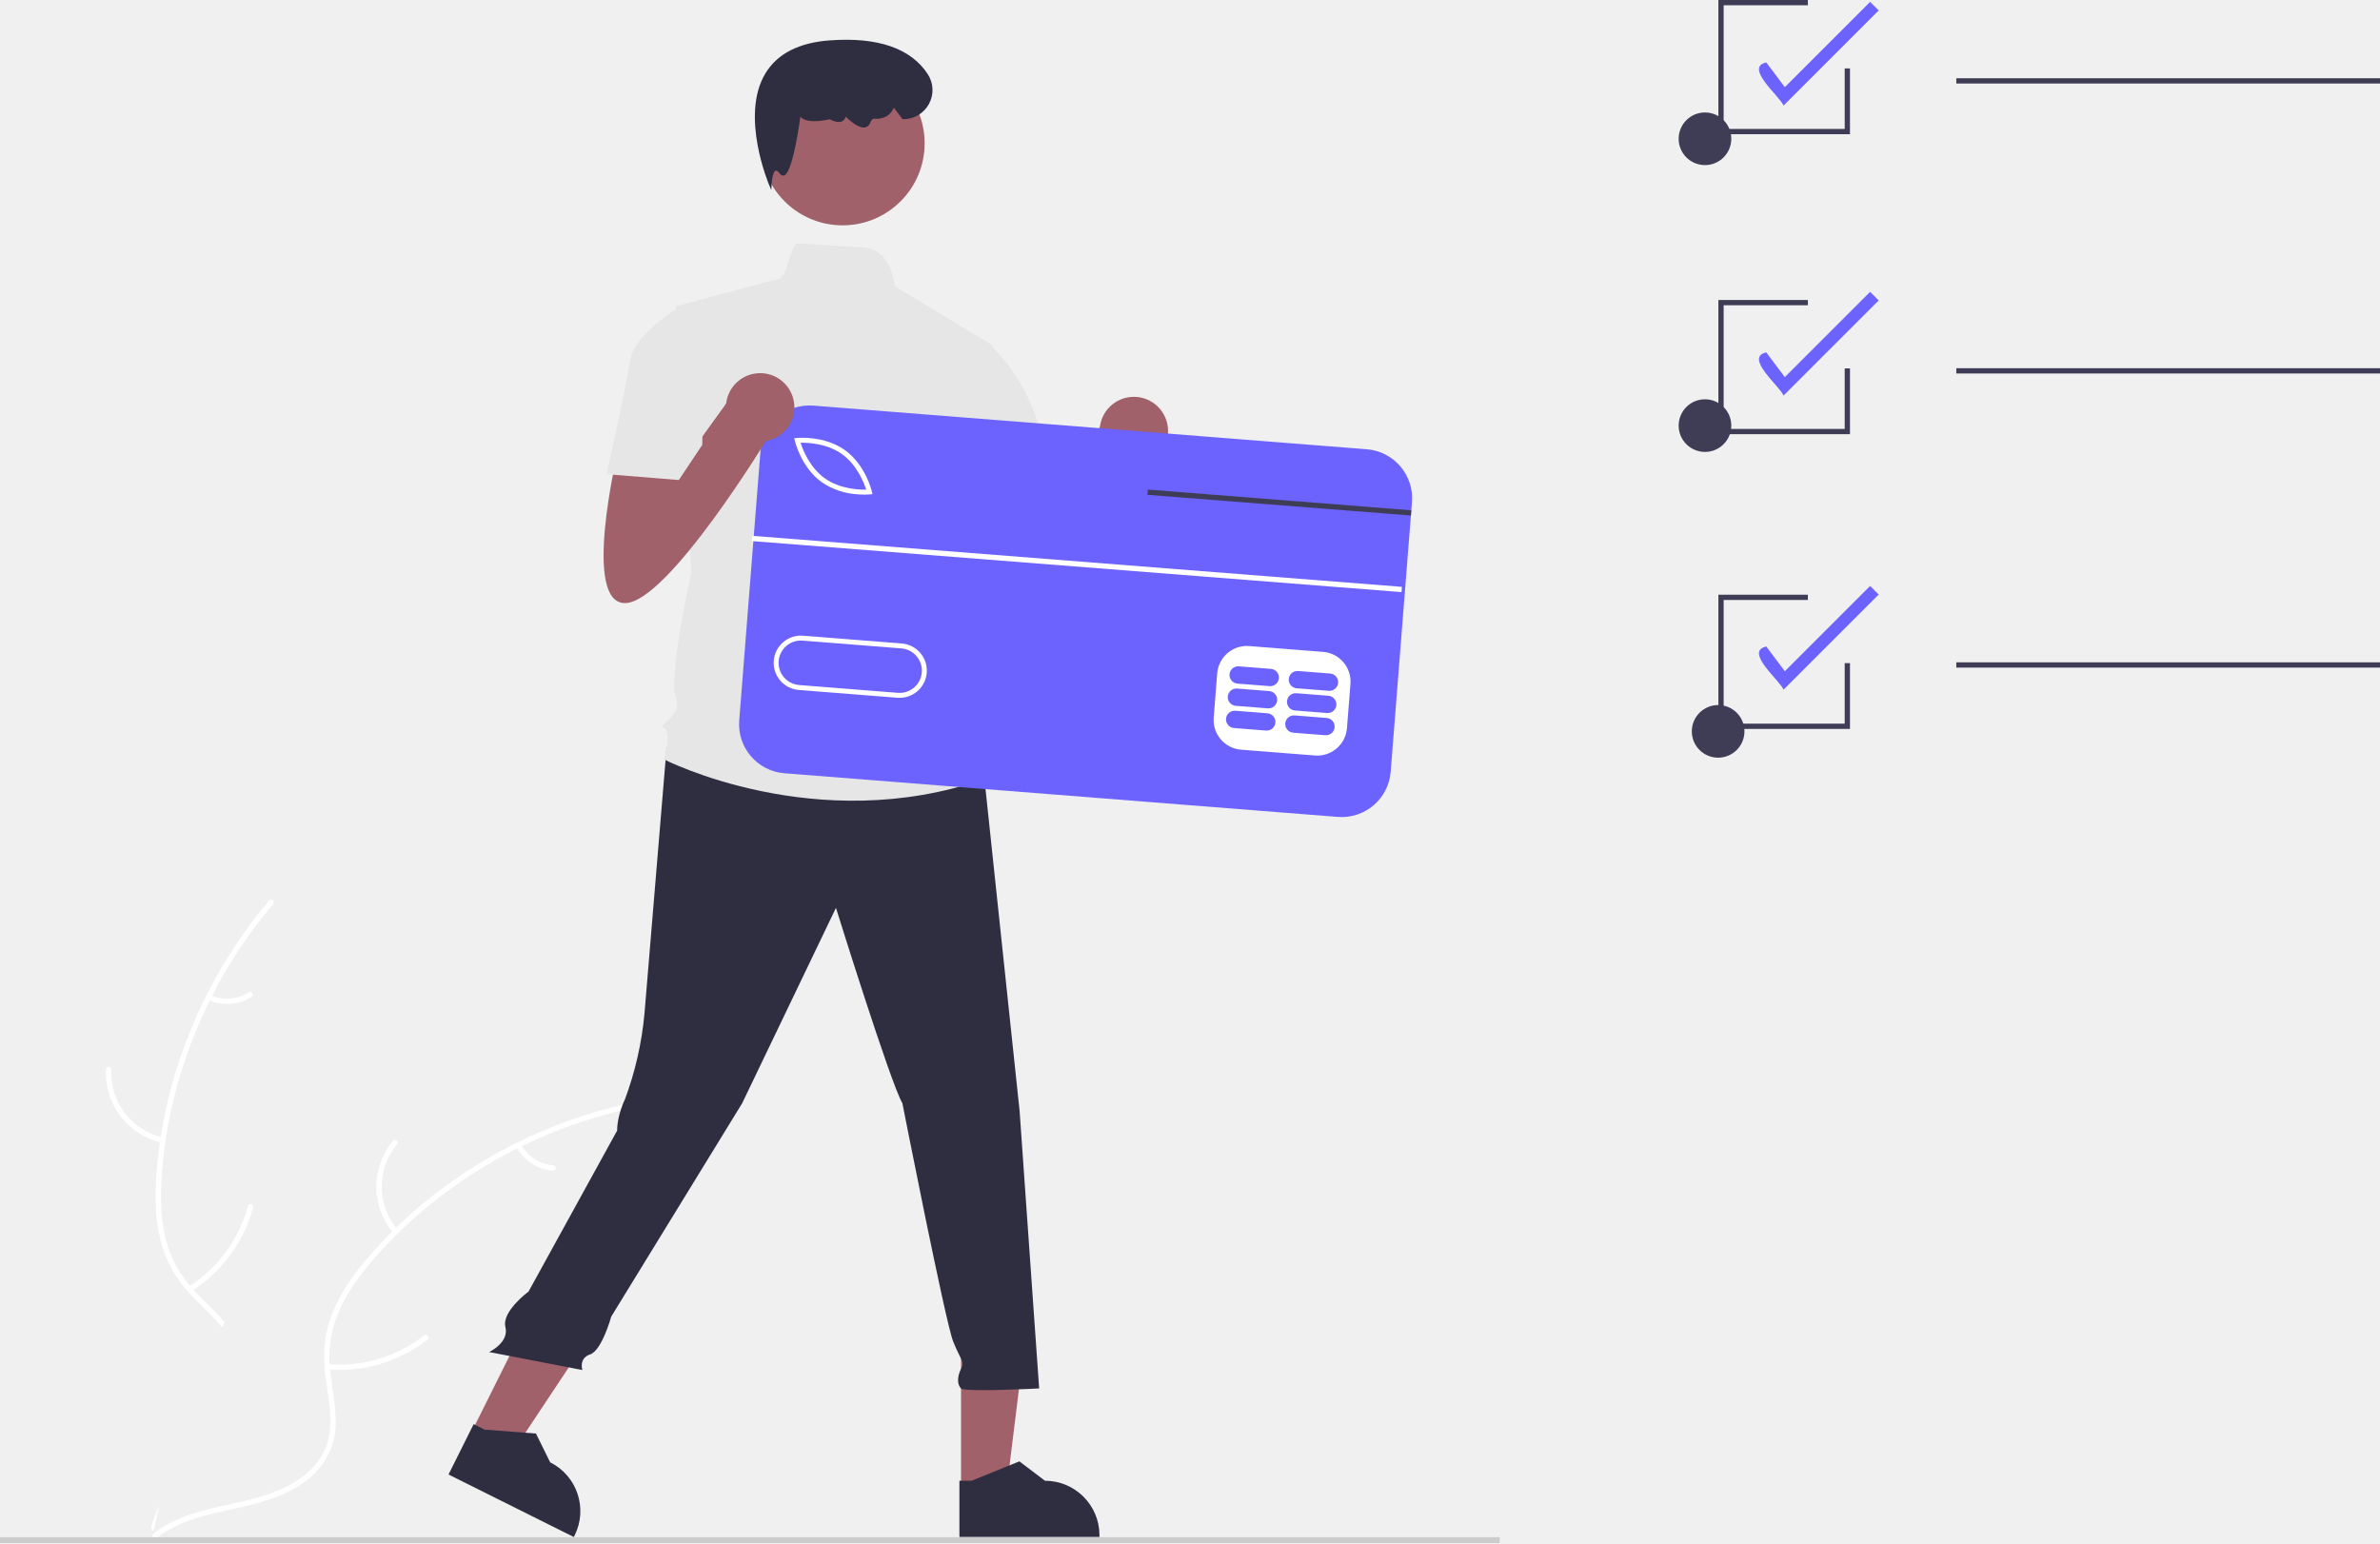
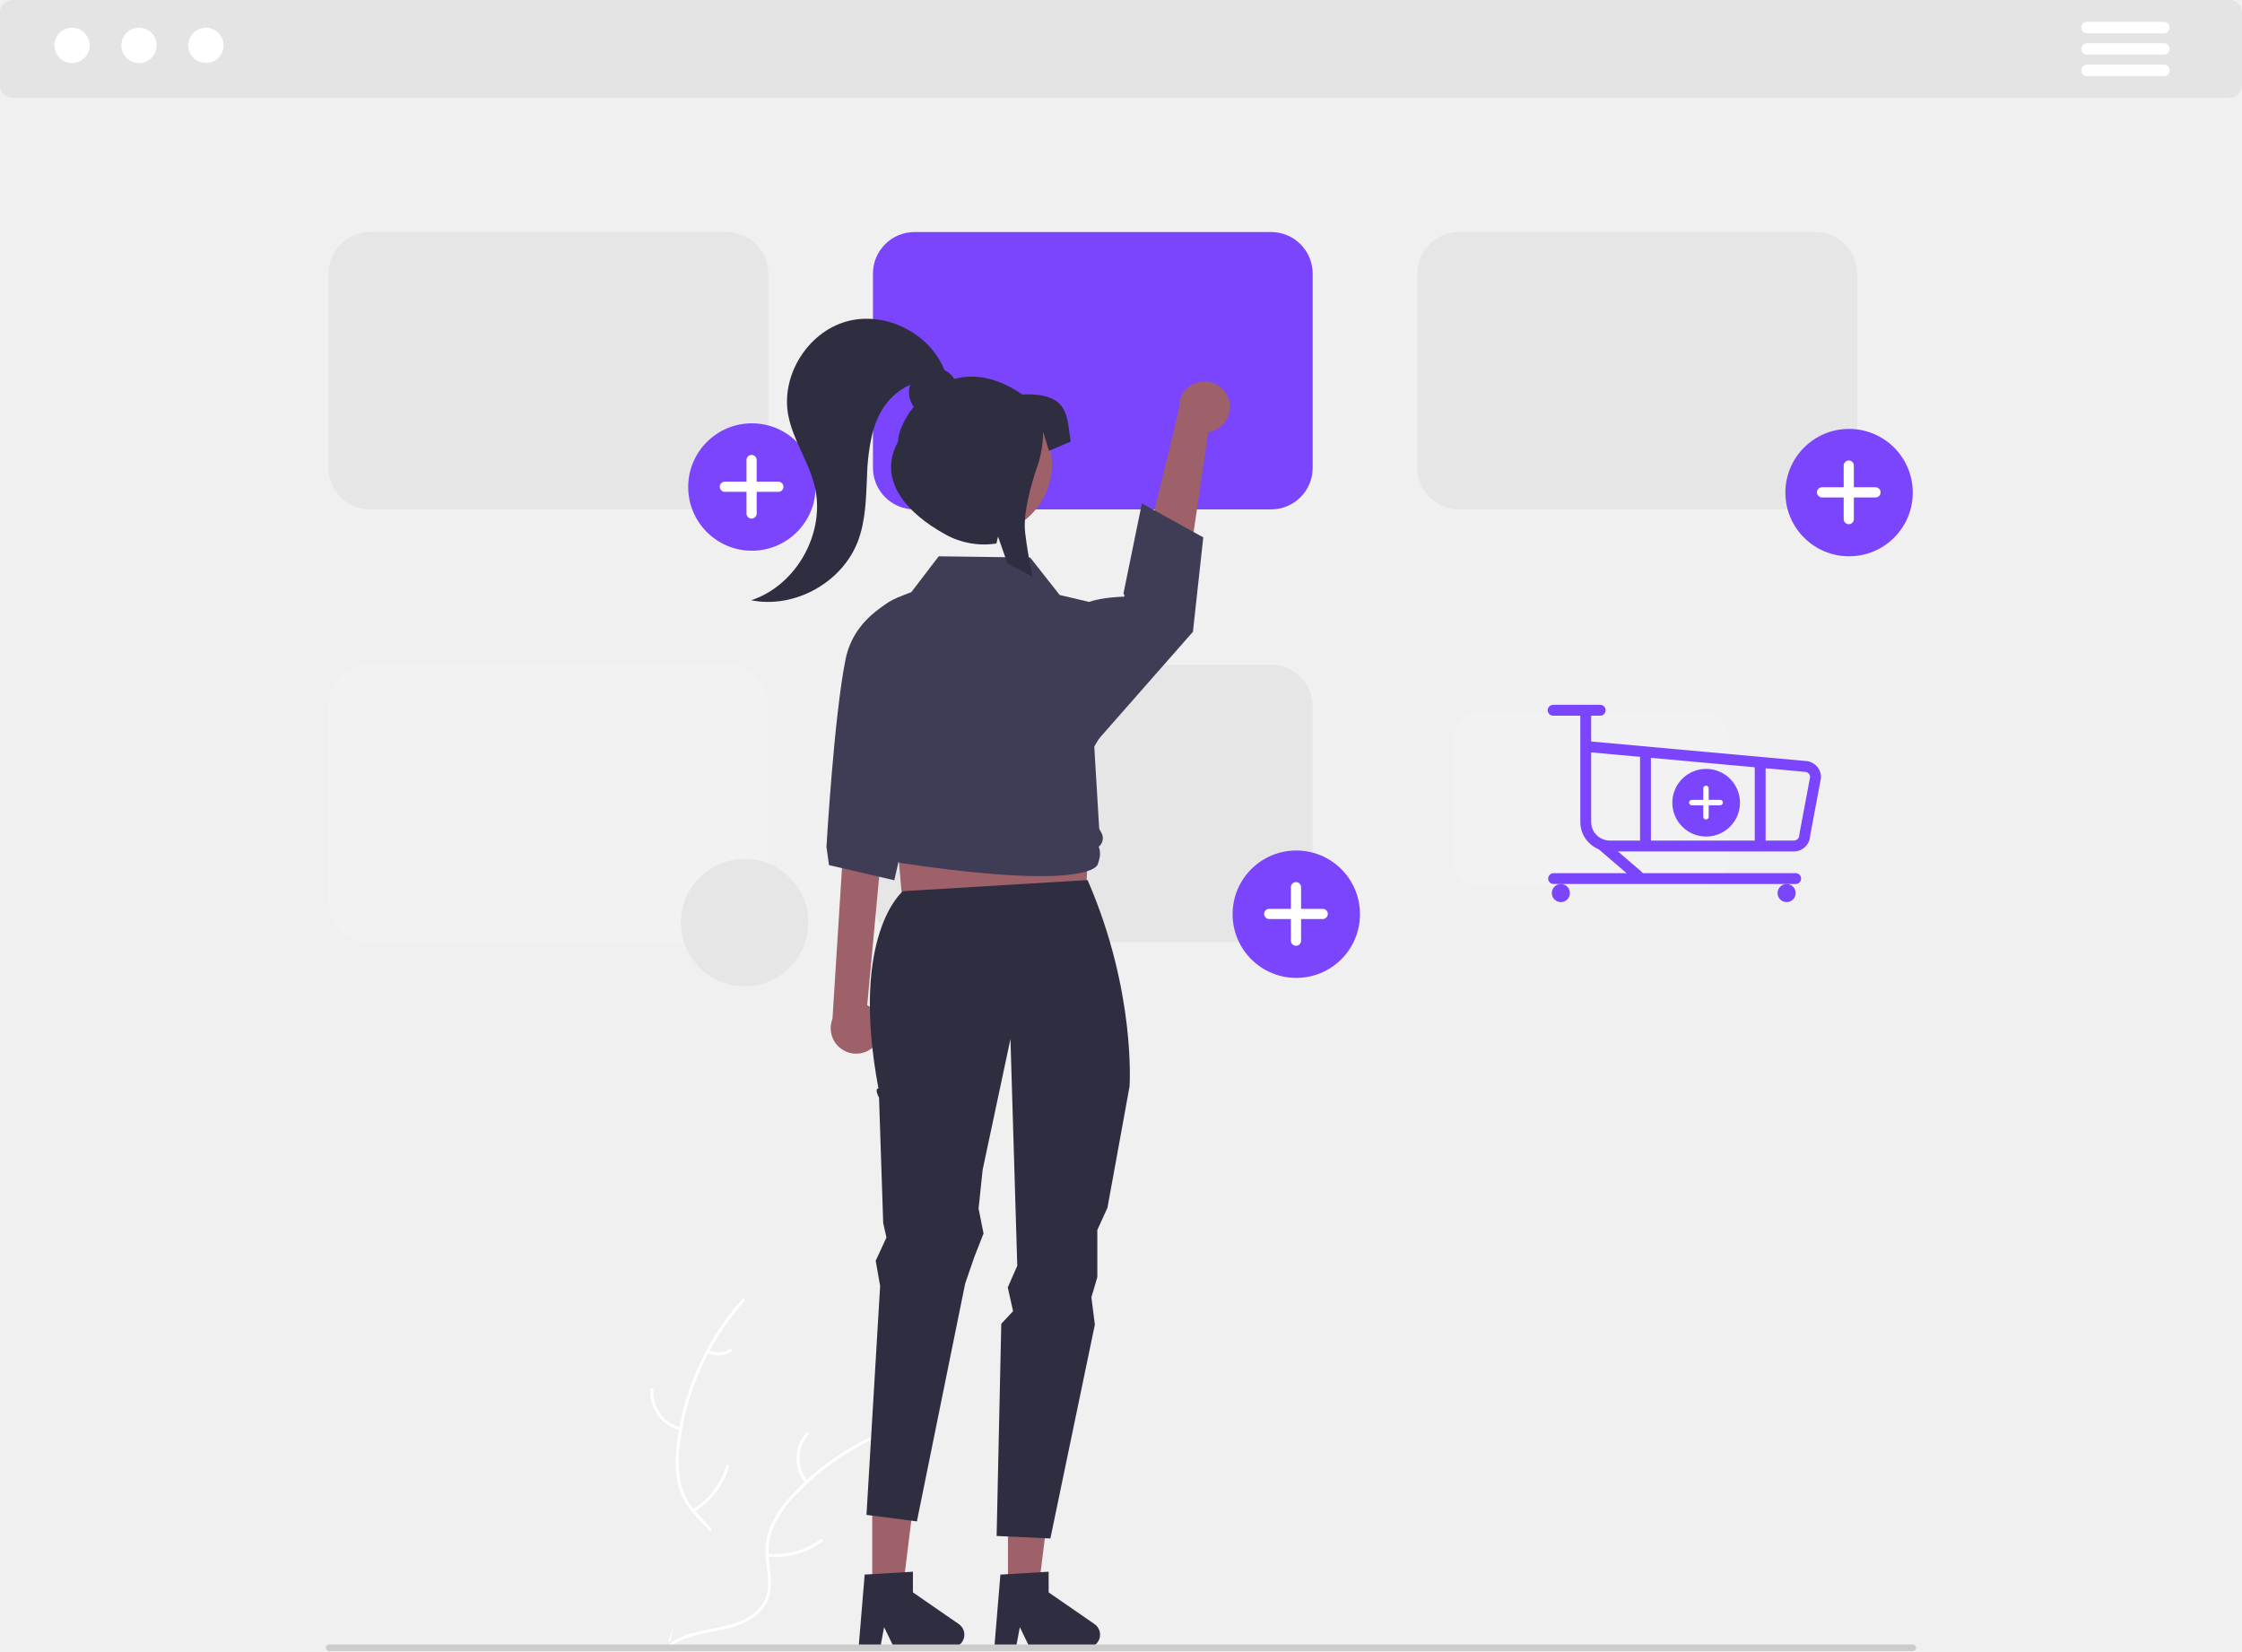
- <svg xmlns="http://www.w3.org/2000/svg" data-name="Layer 1" width="904.362" height="586.406" viewBox="0 0 904.362 586.406">
-   <path d="M176.481,606.861c4.482-45.747,31.57-91.412,74.671-107.385a211.783,211.783,0,0,0,3.8,145.354c7.154,17.901,16.974,37.067,11.164,55.449-3.615,11.437-12.957,20.359-23.51,26.061-10.554,5.702-22.356,8.596-34.01,11.434l-2.257,1.968C186.637,698.212,172,652.608,176.481,606.861Z" transform="translate(-147.8192 -156.7972)" fill="#f0f0f0" />
-   <path d="M251.607,500.327c-24.335,28.724-39.652,65.407-42.33,103.015-.579,8.131-.459,16.429,1.523,24.376a44.709,44.709,0,0,0,11.656,20.44c5.154,5.374,11.048,10.274,14.805,16.808,3.961,6.886,4.313,14.819,1.919,22.306-2.928,9.16-8.974,16.722-15.142,23.912-6.849,7.983-14.09,16.165-16.818,26.582-.331,1.262-2.27.675-1.94-.585,4.747-18.124,21.942-28.797,29.847-45.215,3.689-7.661,5.091-16.481,1.24-24.366-3.367-6.895-9.441-11.954-14.706-17.35-5.529-5.666-9.818-11.929-12.142-19.561-2.378-7.807-2.823-16.118-2.454-24.228a175.619,175.619,0,0,1,11.431-53.685,184.227,184.227,0,0,1,31.732-53.932c.841-.992,2.215.498,1.38,1.484Z" transform="translate(-147.8192 -156.7972)" fill="#fff" />
-   <path d="M209.502,591.072a27.158,27.158,0,0,1-21.407-27.901,1.014,1.014,0,0,1,2.026.048,25.148,25.148,0,0,0,19.966,25.913c1.276.268.684,2.206-.585,1.94Z" transform="translate(-147.8192 -156.7972)" fill="#fff" />
-   <path d="M219.483,645.778a52.346,52.346,0,0,0,22.582-30.746c.335-1.261,2.274-.675,1.94.585a54.447,54.447,0,0,1-23.563,31.946c-1.106.695-2.058-1.093-.958-1.785Z" transform="translate(-147.8192 -156.7972)" fill="#fff" />
-   <path d="M227.849,534.99a15.373,15.373,0,0,0,14.544-1.119c1.096-.709,2.047,1.081.958,1.785a17.227,17.227,0,0,1-16.087,1.274,1.047,1.047,0,0,1-.677-1.262,1.018,1.018,0,0,1,1.262-.677Z" transform="translate(-147.8192 -156.7972)" fill="#fff" />
-   <path d="M385.833,577.466c-.672.462-1.344.924-2.016,1.404a202.453,202.453,0,0,0-25.35,20.878c-.618.581-1.235,1.178-1.835,1.775a213.431,213.431,0,0,0-44.683,64.638,207.267,207.267,0,0,0-10.584,29.66c-3.826,14.005-6.859,29.495-14.853,41.077a35.558,35.558,0,0,1-2.68,3.491L208.915,742.342c-.172-.081-.345-.145-.519-.226l-2.988.215c.106-.533.228-1.083.335-1.616.06-.309.138-.619.198-.929.046-.206.092-.413.121-.602.015-.069.031-.138.046-.189.029-.189.077-.361.106-.533q1.008-4.619,2.085-9.239c-0-.017-0-.017.016-.035,5.529-23.457,13.065-46.658,23.884-67.978.326-.641.65-1.3,1.01-1.942A197.78,197.78,0,0,1,250.266,631.867a174.848,174.848,0,0,1,11.293-13.618,145.397,145.397,0,0,1,35.662-28.193c26.5-14.887,57.465-21.134,86.407-13.216C384.368,577.042,385.092,577.245,385.833,577.466Z" transform="translate(-147.8192 -156.7972)" fill="#f0f0f0" />
-   <path d="M385.689,578.421c-36.724,8.283-71.04,28.351-95.82,56.766-5.357,6.143-10.258,12.841-13.461,20.38a44.709,44.709,0,0,0-2.999,23.338c.879,7.394,2.635,14.855,1.702,22.334-.984,7.883-5.478,14.429-11.897,18.966-7.853,5.551-17.233,7.949-26.487,9.976-10.275,2.25-20.983,4.424-29.433,11.099-1.024.809-2.219-.827-1.197-1.635,14.702-11.613,34.857-9.782,51.054-18.132,7.558-3.896,13.987-10.094,15.66-18.708,1.463-7.533-.341-15.229-1.296-22.707-1.003-7.853-.657-15.436,2.083-22.929,2.802-7.665,7.45-14.569,12.627-20.822a175.619,175.619,0,0,1,41.449-35.983A184.227,184.227,0,0,1,385.481,576.405c1.269-.286,1.468,1.731.208,2.015Z" transform="translate(-147.8192 -156.7972)" fill="#fff" />
-   <path d="M297.436,625.526a27.158,27.158,0,0,1-.294-35.166c.839-.998,2.429.259,1.588,1.258a25.148,25.148,0,0,0,.341,32.711c.857.982-.783,2.173-1.635,1.197Z" transform="translate(-147.8192 -156.7972)" fill="#fff" />
-   <path d="M272.469,675.215a52.346,52.346,0,0,0,36.542-10.953c1.027-.805,2.222.831,1.197,1.635a54.447,54.447,0,0,1-38.048,11.321c-1.301-.11-.985-2.112.31-2.002Z" transform="translate(-147.8192 -156.7972)" fill="#fff" />
-   <path d="M345.851,591.793a15.373,15.373,0,0,0,12.286,7.863c1.302.094.984,2.095-.31,2.002a17.227,17.227,0,0,1-13.611-8.669,1.047,1.047,0,0,1,.219-1.416,1.018,1.018,0,0,1,1.416.219Z" transform="translate(-147.8192 -156.7972)" fill="#fff" />
-   <path d="M825.522,196.935c-1.119-3.303-15.145-14.53-6.55-16.417l7.049,9.399,32.407-32.406,3.259,3.259Z" transform="translate(-147.8192 -156.7972)" fill="#6c63ff" />
-   <path d="M825.522,307.129c-1.119-3.303-15.145-14.53-6.55-16.417l7.049,9.399,32.407-32.406,3.259,3.259Z" transform="translate(-147.8192 -156.7972)" fill="#6c63ff" />
-   <path d="M825.522,418.897c-1.119-3.303-15.145-14.53-6.55-16.417l7.049,9.399,32.407-32.406,3.259,3.259Z" transform="translate(-147.8192 -156.7972)" fill="#6c63ff" />
-   <circle cx="647.862" cy="161.738" r="10" fill="#3f3d56" />
-   <circle cx="647.862" cy="52.738" r="10" fill="#3f3d56" />
-   <rect x="743.362" y="29.738" width="161" height="2" fill="#3f3d56" />
-   <circle cx="652.862" cy="277.932" r="10" fill="#3f3d56" />
-   <rect x="743.362" y="139.932" width="161" height="2" fill="#3f3d56" />
-   <rect x="743.362" y="251.7" width="161" height="2" fill="#3f3d56" />
-   <polygon points="702.96 277 652.96 277 652.96 226 686.96 226 686.96 228 654.96 228 654.96 275 700.96 275 700.96 252 702.96 252 702.96 277" fill="#3f3d56" />
-   <polygon points="702.96 165 652.96 165 652.96 114 686.96 114 686.96 116 654.96 116 654.96 163 700.96 163 700.96 140 702.96 140 702.96 165" fill="#3f3d56" />
-   <polygon points="702.96 51 652.96 51 652.96 0 686.96 0 686.96 2 654.96 2 654.96 49 700.96 49 700.96 26 702.96 26 702.96 51" fill="#3f3d56" />
-   <path d="M524.324,338.569s-13.363,56.421,2.97,56.421S582.23,331.145,582.23,331.145L568.867,314.813l-23.985,33.3-1.256-16.967Z" transform="translate(-147.8192 -156.7972)" fill="#a0616a" />
-   <circle cx="430.85" cy="163.801" r="13" fill="#a0616a" />
-   <polygon points="365.175 566.048 382.478 566.047 390.711 499.301 365.171 499.302 365.175 566.048" fill="#a0616a" />
-   <path d="M512.384,740.897l53.213-.002v-.673a20.713,20.713,0,0,0-20.712-20.712H544.884l-9.72-7.374-18.135,7.375-4.645 0Z" transform="translate(-147.8192 -156.7972)" fill="#2f2e41" />
-   <polygon points="179.038 544.459 194.521 552.185 231.693 496.14 208.841 484.736 179.038 544.459" fill="#a0616a" />
-   <path d="M318.25,717.136l47.613,23.761.301-.602a20.713,20.713,0,0,0-9.283-27.781l-.001-.001-5.404-10.939-19.52-1.5-4.156-2.074Z" transform="translate(-147.8192 -156.7972)" fill="#2f2e41" />
-   <rect y="584.165" width="569.85" height="2.241" fill="#ccc" />
-   <path d="M401.117,440.925s-6.915,83.148-8.4,100.966a126.71,126.71,0,0,1-7.424,32.665s-2.97,5.939-2.97,11.878l-33.655,61.164s-10.284,7.559-8.8,13.498-6.2,9.502-6.2,9.502l35.442,6.831s-1.485-4.454,2.97-5.939,8-14.363,8-14.363l49.756-81.086L465.471,501.802s20.787,66.815,25.241,74.238c0,0,16.332,83.147,19.302,90.571s4.454,7.424,2.97,10.393-1.485,5.939,0,7.424,29.695,0,29.695,0l-7.424-105.419L521.892,452.805l-68.299-20.787Z" transform="translate(-147.8192 -156.7972)" fill="#2f2e41" />
-   <circle cx="320.167" cy="54.452" r="31.18" fill="#a0616a" />
-   <path d="M524.862,287.995l-37.118-22.489s-1.029-13.965-11.605-14.622c-5.31-.33-13.277-.834-25.235-1.605-2.527-.163-4.232,13.662-7.128,13.475l-39.181,10.393,5.939,100.964s-8.909,40.089-5.939,47.513-7.424,10.393-4.454,11.878,0,11.878,0,11.878,57.906,29.695,121.751,7.424l-5.939-19.302a15.58,15.58,0,0,0-2.97-14.848s5.939-8.909-1.485-16.332c0,0,2.97-13.363-4.454-19.302l-1.485-20.787,4.454-10.393Z" transform="translate(-147.8192 -156.7972)" fill="#e6e6e6" />
-   <path d="M440.93,229.061l-.872-2.024c-.112-.262-11.139-26.329-1.365-42.408,4.524-7.444,12.751-11.646,24.452-12.49,18.307-1.324,30.837,3.019,37.251,12.898a11.075,11.075,0,0,1-9.335,17.061h-.246l-3.364-4.368-.196.425c-1.218,2.635-4.015,4.077-7.291,3.761-.557-.04-1.051.441-1.447,1.47a2.615,2.615,0,0,1-1.958,1.814c-2.42.471-5.871-2.578-7.415-4.097a2.478,2.478,0,0,1-1.155,1.701c-1.627.939-4.16-.288-4.887-.678-5.792,1.23-9.541.901-11.146-.977-1.089,7.704-3.426,21.57-6.228,22.338a1.401,1.401,0,0,1-1.529-.668c-.675-.876-1.278-1.312-1.654-1.19-.912.29-1.45,3.292-1.527,5.229Z" transform="translate(-147.8192 -156.7972)" fill="#2f2e41" />
-   <path d="M508.529,289.48l14.811-2.406a72.314,72.314,0,0,1,20.823,38.041c4.454,23.756,5.939,28.211,5.939,28.211l-35.634,8.909-19.302-37.119Z" transform="translate(-147.8192 -156.7972)" fill="#e6e6e6" />
-   <rect x="496.825" y="270.454" width="116.395" height="234.311" transform="translate(-22.85274 753.6348) rotate(-85.48966)" fill="#fff" />
-   <path d="M467.762,329.37c-5.716-4.082-12.974-4.377-15.746-4.319.846,2.64,3.474,9.412,9.191,13.496,5.73,4.092,12.979,4.379,15.747,4.321C476.108,340.229,473.479,333.455,467.762,329.37Z" transform="translate(-147.8192 -156.7972)" fill="#6c63ff" />
-   <path d="M490.313,403.204l-37.507-2.959a8.465,8.465,0,1,0-1.331,16.878h0l37.507,2.959a8.465,8.465,0,0,0,1.331-16.878Z" transform="translate(-147.8192 -156.7972)" fill="#6c63ff" />
-   <path d="M667.183,327.527l-210.29-16.59a18.683,18.683,0,0,0-20.092,17.159L428.714,430.547a18.693,18.693,0,0,0,17.162,20.101l210.29,16.59a18.683,18.683,0,0,0,20.092-17.159l7.686-97.375.155-1.989.245-3.096A18.683,18.683,0,0,0,667.183,327.527Zm-6.21,89.138-1.332,16.879a11.315,11.315,0,0,1-12.142,10.361l-28.133-2.217A11.315,11.315,0,0,1,609.005,429.546l1.333-16.879A11.319,11.319,0,0,1,622.479,402.307l28.124,2.219A11.329,11.329,0,0,1,660.973,416.665ZM441.84,407.864a10.346,10.346,0,0,1,11.114-9.491l37.506,2.961a10.342,10.342,0,1,1-1.609,20.622l-.019.005-37.506-2.961A10.334,10.334,0,0,1,441.84,407.864Zm8.029-83.482-.256-1.049,1.079-.099c.422-.045,10.399-.941,18.165,4.607,7.766,5.548,10.148,15.281,10.251,15.688l.247,1.052-1.076.109a28.423,28.423,0,0,1-4.589-.03,27.137,27.137,0,0,1-13.578-4.586C452.344,334.525,449.963,324.792,449.869,324.382Z" transform="translate(-147.8192 -156.7972)" fill="#6c63ff" />
-   <path d="M629.423,427.859l-12.19-.962a3.292,3.292,0,0,0-.518,6.564l12.19.962a3.292,3.292,0,0,0,.518-6.564Z" transform="translate(-147.8192 -156.7972)" fill="#6c63ff" />
-   <path d="M651.927,429.634l-12.19-.962a3.292,3.292,0,0,0-.518,6.564l12.19.962a3.292,3.292,0,0,0,.518-6.564Z" transform="translate(-147.8192 -156.7972)" fill="#6c63ff" />
-   <path d="M630.088,419.42l-12.19-.962a3.292,3.292,0,0,0-.518,6.564l12.19.962a3.292,3.292,0,0,0,.518-6.564Z" transform="translate(-147.8192 -156.7972)" fill="#6c63ff" />
-   <path d="M652.592,421.195l-12.19-.962a3.292,3.292,0,0,0-.518,6.564l12.19.962a3.292,3.292,0,0,0,.518-6.564Z" transform="translate(-147.8192 -156.7972)" fill="#6c63ff" />
-   <path d="M630.754,410.981l-12.19-.962a3.292,3.292,0,0,0-.518,6.564l12.19.962a3.292,3.292,0,0,0,.518-6.564Z" transform="translate(-147.8192 -156.7972)" fill="#6c63ff" />
-   <path d="M653.258,412.756l-12.19-.962a3.292,3.292,0,0,0-.518,6.564l12.19.962a3.292,3.292,0,0,0,.518-6.564Z" transform="translate(-147.8192 -156.7972)" fill="#6c63ff" />
-   <rect x="556.023" y="247.309" width="2.001" height="247.613" transform="translate(-4.39383 740.5675) rotate(-85.50837)" fill="#fff" />
-   <polygon points="536.278 193.917 536.123 195.907 527.532 195.233 435.999 188.043 436.164 186.051 527.687 193.243 536.278 193.917" fill="#3f3d56" />
-   <path d="M382.324,329.569s-13.363,56.421,2.97,56.421S440.23,322.145,440.23,322.145L426.867,305.813l-23.985,33.3-1.256-16.967Z" transform="translate(-147.8192 -156.7972)" fill="#a0616a" />
-   <circle cx="288.85" cy="154.801" r="13" fill="#a0616a" />
-   <path d="M415.412,282.056l-8.909-8.909s-17.817,10.393-19.302,20.787-8.909,43.058-8.909,43.058l27.468,2.227,8.909-13.363Z" transform="translate(-147.8192 -156.7972)" fill="#e6e6e6" />
+ <svg xmlns="http://www.w3.org/2000/svg" data-name="Layer 1" width="803.052" height="591.375" viewBox="0 0 803.052 591.375">
+   <path d="M997.078,189.375H202.922a4.453,4.453,0,0,1-4.448-4.448v-26.166a4.453,4.453,0,0,1,4.448-4.448H997.078a4.453,4.453,0,0,1,4.448,4.448V184.927A4.453,4.453,0,0,1,997.078,189.375Z" transform="translate(-198.4738 -154.3125)" fill="#e4e4e4" />
+   <circle id="a35e044f-57c7-4e60-ba2c-0b63f07d3a91" data-name="a7a88a4d-66b2-4c09-a29b-e65e87e57a01" cx="25.815" cy="16.255" r="6.316" fill="#fff" />
+   <circle id="b8ca9947-3ca9-4995-aa34-7c8526cbf832" data-name="ecd091ab-fa27-42b2-b94f-bd1073aab054" cx="49.787" cy="16.255" r="6.316" fill="#fff" />
+   <circle id="a31b64b8-966e-40be-99c3-e775622dac5b" data-name="a332723e-32dc-4e13-8ae5-d2643a7feb7f" cx="73.76" cy="16.255" r="6.316" fill="#fff" />
+   <path d="M973.591,166.221H945.987a2.045,2.045,0,0,1,0-4.089h27.604a2.045,2.045,0,0,1,.008,4.089Z" transform="translate(-198.4738 -154.3125)" fill="#fff" />
+   <path d="M973.591,173.889H945.987a2.045,2.045,0,0,1,0-4.089h27.604a2.045,2.045,0,0,1,.008,4.089Z" transform="translate(-198.4738 -154.3125)" fill="#fff" />
+   <path d="M973.591,181.556H945.987a2.045,2.045,0,0,1,0-4.09h27.604a2.045,2.045,0,0,1,.008,4.09Z" transform="translate(-198.4738 -154.3125)" fill="#fff" />
+   <path d="M424.917,674.276c2.922-23.498,17.485-46.651,39.895-54.298a109.098,109.098,0,0,0,.005,74.904c3.444,9.315,8.244,19.316,5.004,28.704-2.015,5.841-6.946,10.311-12.457,13.105-5.511,2.794-11.628,4.126-17.668,5.432l-1.189.983C428.92,721.456,421.995,697.775,424.917,674.276Z" transform="translate(-198.4738 -154.3125)" fill="#f0f0f0" />
+   <path d="M465.034,620.423a93.25,93.25,0,0,0-23.182,52.481,40.156,40.156,0,0,0,.457,12.574,23.032,23.032,0,0,0,5.728,10.683c2.582,2.837,5.551,5.439,7.399,8.854a14.102,14.102,0,0,1,.689,11.513c-1.631,4.678-4.846,8.491-8.119,12.111-3.634,4.019-7.473,8.135-9.018,13.463-.187.646-1.178.317-.991-.327,2.688-9.27,11.686-14.535,15.977-22.884,2.002-3.896,2.843-8.419.966-12.531-1.642-3.596-4.701-6.283-7.34-9.132a24.577,24.577,0,0,1-5.99-10.237,37.123,37.123,0,0,1-.939-12.51,90.469,90.469,0,0,1,6.607-27.493A94.904,94.904,0,0,1,464.344,619.641c.446-.5,1.134.286.691.783Z" transform="translate(-198.4738 -154.3125)" fill="#fff" />
+   <path d="M442.134,666.589A13.991,13.991,0,0,1,431.484,651.933a.522.522,0,0,1,1.043.052,12.955,12.955,0,0,0,9.934,13.612C443.114,665.753,442.783,666.743,442.134,666.589Z" transform="translate(-198.4738 -154.3125)" fill="#fff" />
+   <path d="M446.539,694.895a26.965,26.965,0,0,0,12.042-15.53c.189-.645,1.18-.317.991.327a28.048,28.048,0,0,1-12.563,16.135C446.43,696.17,445.964,695.236,446.539,694.895Z" transform="translate(-198.4738 -154.3125)" fill="#fff" />
+   <path d="M452.334,637.954a7.919,7.919,0,0,0,7.505-.381c.574-.35,1.04.584.469.932a8.874,8.874,0,0,1-8.301.44.539.539,0,0,1-.332-.659A.524.524,0,0,1,452.334,637.954Z" transform="translate(-198.4738 -154.3125)" fill="#fff" />
+   <path d="M533.121,661.949c-.352.229-.704.458-1.057.696a104.292,104.292,0,0,0-13.335,10.411c-.326.291-.652.59-.969.89a109.948,109.948,0,0,0-23.878,32.687,106.772,106.772,0,0,0-5.849,15.132c-2.158,7.161-3.928,15.097-8.2,20.954a18.318,18.318,0,0,1-1.427,1.762H439.8c-.088-.044-.176-.079-.264-.123l-1.541.07c.062-.273.132-.555.194-.828.035-.159.079-.317.114-.476.026-.106.053-.211.071-.308.009-.035.018-.07.026-.097.018-.097.044-.185.062-.273q.581-2.365,1.198-4.73c0-.009,0-.009.009-.018a156.995,156.995,0,0,1,13.212-34.686c.176-.326.352-.661.546-.987a101.885,101.885,0,0,1,9.152-13.881,90.071,90.071,0,0,1,5.998-6.861,74.901,74.901,0,0,1,18.743-14.04c13.846-7.311,29.877-10.112,44.674-5.646C532.373,661.712,532.743,661.826,533.121,661.949Z" transform="translate(-198.4738 -154.3125)" fill="#f0f0f0" />
+   <path d="M533.035,662.439A93.25,93.25,0,0,0,482.928,690.386a40.157,40.157,0,0,0-7.205,10.314,23.032,23.032,0,0,0-1.858,11.978c.354,3.819,1.158,7.685.577,11.524a14.103,14.103,0,0,1-6.381,9.607c-4.119,2.753-8.981,3.862-13.774,4.782-5.321,1.021-10.865,1.997-15.306,5.32-.538.403-1.132-.456-.594-.858,7.727-5.783,18.082-4.569,26.535-8.652,3.944-1.905,7.338-5.01,8.316-9.424.854-3.86.029-7.847-.363-11.711a24.577,24.577,0,0,1,1.38-11.78,37.125,37.125,0,0,1,6.782-10.553,90.47,90.47,0,0,1,21.828-17.973,94.904,94.904,0,0,1,30.09-11.561c.657-.13.733.911.08,1.041Z" transform="translate(-198.4738 -154.3125)" fill="#fff" />
+   <path d="M486.955,685.512a13.99,13.99,0,0,1,.321-18.113c.445-.502,1.247.166.801.669a12.955,12.955,0,0,0-.264,16.85C488.241,685.435,487.38,686.026,486.955,685.512Z" transform="translate(-198.4738 -154.3125)" fill="#fff" />
+   <path d="M473.43,710.765a26.966,26.966,0,0,0,18.965-5.15c.54-.401,1.133.458.594.858a28.048,28.048,0,0,1-19.746,5.319C472.575,711.718,472.765,710.691,473.43,710.765Z" transform="translate(-198.4738 -154.3125)" fill="#fff" />
+   <path d="M512.339,668.791a7.919,7.919,0,0,0,6.222,4.214c.669.066.479,1.092-.186,1.027a8.874,8.874,0,0,1-6.893-4.647.539.539,0,0,1,.132-.726.524.524,0,0,1,.726.132Z" transform="translate(-198.4738 -154.3125)" fill="#fff" />
+   <path d="M458.767,336.757H331.041a14.904,14.904,0,0,1-14.887-14.888V252.304A14.903,14.903,0,0,1,331.041,237.417H458.767a14.903,14.903,0,0,1,14.887,14.887v69.565A14.904,14.904,0,0,1,458.767,336.757Z" transform="translate(-198.4738 -154.3125)" fill="#e6e6e6" />
+   <path d="M653.767,336.757H526.041a14.904,14.904,0,0,1-14.887-14.888V252.304A14.903,14.903,0,0,1,526.041,237.417H653.767a14.903,14.903,0,0,1,14.887,14.887v69.565A14.904,14.904,0,0,1,653.767,336.757Z" transform="translate(-198.4738 -154.3125)" fill="#7b44fd" />
+   <path d="M848.767,336.757H721.041a14.904,14.904,0,0,1-14.887-14.888V252.304A14.903,14.903,0,0,1,721.041,237.417H848.767a14.903,14.903,0,0,1,14.887,14.887v69.565A14.904,14.904,0,0,1,848.767,336.757Z" transform="translate(-198.4738 -154.3125)" fill="#e6e6e6" />
+   <path d="M458.767,491.757H331.041a14.904,14.904,0,0,1-14.887-14.888V407.304A14.903,14.903,0,0,1,331.041,392.417H458.767a14.903,14.903,0,0,1,14.887,14.887v69.565A14.904,14.904,0,0,1,458.767,491.757Z" transform="translate(-198.4738 -154.3125)" fill="#f2f2f2" />
+   <path d="M653.767,491.757H526.041a14.904,14.904,0,0,1-14.887-14.888V407.304A14.903,14.903,0,0,1,526.041,392.417H653.767a14.903,14.903,0,0,1,14.887,14.887v69.565A14.904,14.904,0,0,1,653.767,491.757Z" transform="translate(-198.4738 -154.3125)" fill="#e6e6e6" />
+   <g id="e3e4f7c8-e232-44d3-85d4-7e764218aef0" data-name="aa405d94-515b-444f-88dd-2c52df39214d">
+     <circle id="fcc64bf3-a6e1-406f-af2a-c5c9529d985b" data-name="ede3a9f0-5e02-4455-ac7e-751a5f8c3692" cx="464.312" cy="327.433" r="22.812" fill="#7b44fd" />
+     <path id="a515bf60-7ad9-4961-925b-281b4504c434-551" data-name="ba039ca8-d148-45ed-9781-bacb7304e881" d="M672.258,479.83h-7.756v-7.756a1.825,1.825,0,0,0-1.825-1.825h0a1.825,1.825,0,0,0-1.825,1.825v7.756h-7.756a1.825,1.825,0,0,0-1.825,1.825h0a1.825,1.825,0,0,0,1.825,1.825h7.756v7.756a1.825,1.825,0,0,0,1.825,1.825h0a1.825,1.825,0,0,0,1.825-1.825V483.48h7.756a1.825,1.825,0,0,0,1.825-1.825h0a1.825,1.825,0,0,0-1.825-1.825h0Z" transform="translate(-198.4738 -154.3125)" fill="#fff" />
+   </g>
+   <g id="e103fff6-fe82-4519-942e-bf1bf1b0aca3" data-name="bbf41f8a-587e-4352-8304-6d86282586e3">
+     <circle id="add300b1-303e-47da-8a54-54886e1d1e76" data-name="e4c91425-bc08-43ed-9b2d-9a6452dd6ab0" cx="662.312" cy="176.433" r="22.812" fill="#7b44fd" />
+     <path id="ac71a829-1528-4702-ba68-9cb7b8b12af7-552" data-name="b08e8960-896e-4763-a2dc-6c3da3e5d175" d="M870.258,328.83h-7.756v-7.756a1.825,1.825,0,0,0-1.825-1.825h0a1.825,1.825,0,0,0-1.825,1.825v7.756h-7.756a1.825,1.825,0,0,0-1.825,1.825h0a1.825,1.825,0,0,0,1.825,1.825h7.756v7.756a1.825,1.825,0,0,0,1.825,1.825h0a1.825,1.825,0,0,0,1.825-1.825V332.48h7.756a1.825,1.825,0,0,0,1.825-1.825h0a1.825,1.825,0,0,0-1.825-1.825h0Z" transform="translate(-198.4738 -154.3125)" fill="#fff" />
+   </g>
+   <g id="eec1f109-4866-4d4c-80db-d160015753dd" data-name="b77ad267-181d-433f-b31f-af61e58bf4a6">
+     <circle id="ad2802dd-75a3-400f-a980-dd7e255328e3" data-name="e8aef769-5476-47e9-8295-ae809767f9aa" cx="269.312" cy="174.433" r="22.812" fill="#7b44fd" />
+     <path id="a152d324-d2c4-475a-92fe-001d0469b5e0-553" data-name="efbebd4e-dbd2-4103-8d2c-f0ca8346a3bf" d="M477.258,326.83h-7.756v-7.756a1.825,1.825,0,0,0-1.825-1.825h0a1.825,1.825,0,0,0-1.825,1.825h0v7.756h-7.756a1.825,1.825,0,0,0-1.825,1.825h0a1.825,1.825,0,0,0,1.825,1.825h7.756v7.756a1.825,1.825,0,0,0,1.825,1.825h0a1.825,1.825,0,0,0,1.825-1.825V330.48h7.756a1.825,1.825,0,0,0,1.825-1.825h0a1.825,1.825,0,0,0-1.825-1.825h0Z" transform="translate(-198.4738 -154.3125)" fill="#fff" />
+   </g>
+   <path d="M638.576,297.232a9.07,9.07,0,0,1-7.321,11.824l-10.548,72.001-17.303-8.451,17.404-71.87a9.119,9.119,0,0,1,17.768-3.504Z" transform="translate(-198.4738 -154.3125)" fill="#9e616a" />
+   <path d="M512.589,527.832a9.07,9.07,0,0,0-3.492-13.462l7.116-76.586-14.905,7.64-4.654,73.801a9.119,9.119,0,0,0,15.934,8.607Z" transform="translate(-198.4738 -154.3125)" fill="#9e616a" />
+   <polygon points="324.298 334.784 388.259 332.324 391.949 265.903 318.148 265.903 324.298 334.784" fill="#9e616a" />
+   <polygon points="312.427 569.355 323.357 569.354 328.556 527.197 312.425 527.197 312.427 569.355" fill="#9e616a" />
+   <path d="M508.19,718.276l17.278-1.031v7.403l16.426,11.345a4.624,4.624,0,0,1-2.627,8.429H518.697l-3.546-7.322-1.384,7.322h-7.756Z" transform="translate(-198.4738 -154.3125)" fill="#2f2e41" />
+   <polygon points="361.041 569.355 371.971 569.354 377.17 527.197 361.039 527.197 361.041 569.355" fill="#9e616a" />
+   <path d="M521.884,473.504s-19.138,15.45-8.763,70.628c-1.58.188.209,3.302.209,3.302l1.497,44.96,1.157,5.153-3.846,8.315,1.586,9.034-4.888,81.992,18.057,2.335L544.173,614.079l3.291-9.573,3.301-8.391-1.781-8.948,1.46-13.888,9.962-46.829,2.439,81.218-3.403,7.754,1.894,8.512-4.219,4.518-1.667,75.99,19.254.901,15.931-76.603-1.235-9.775,2.119-7.228V594.854l3.63-7.968,7.914-43.448s2.387-33.958-15.032-73.919Z" transform="translate(-198.4738 -154.3125)" fill="#2f2e41" />
+   <path d="M529.684,365.013s-24.172,4.78-28.337,25.395-6.845,67.263-6.845,67.263l.912,6.496,23.382,5.422,14.924-65.363Z" transform="translate(-198.4738 -154.3125)" fill="#3f3d56" />
+   <path d="M584.847,371.971s2.45-3.433,16.171-3.963c.565-.022-.135-1.143-.135-1.143l6.599-32.253,21.991,12.175-3.712,33.813L589.625,421.702Z" transform="translate(-198.4738 -154.3125)" fill="#3f3d56" />
+   <path d="M571.14,468.122c-10.353.001-25.936-1.142-49.396-4.625a7.165,7.165,0,0,1-6.014-5.999,5.424,5.424,0,0,1-.911-6.16l.022-.043-.532-.626a5.801,5.801,0,0,1-.387-7.011l-7.265-51.975a21.896,21.896,0,0,1,15.228-24.021l2.682-.835,10.142-13.266.2.002,32.561.433,10.567,13.418,17.081,4.028.044.26,3.966,22.914c2.062,11.918-2.668,16.606-8.706,27.086l1.772,29.434.804,1.461a3.959,3.959,0,0,1-.948,4.968,7.712,7.712,0,0,1,.105,4.772l-.418,1.381c.001.04-.111.601-1.013,1.286C589.099,466.239,584.43,468.122,571.14,468.122Z" transform="translate(-198.4738 -154.3125)" fill="#3f3d56" />
+   <path d="M556.804,718.276l17.278-1.031v7.403l16.426,11.345a4.624,4.624,0,0,1-2.627,8.429H567.311l-3.546-7.322-1.384,7.322h-7.756Z" transform="translate(-198.4738 -154.3125)" fill="#2f2e41" />
+   <circle cx="549.754" cy="320.563" r="25.527" transform="matrix(0.16018, -0.98709, 0.98709, 0.16018, -53.20484, 657.5572)" fill="#9e616a" />
+   <path d="M564.68,295.618c-9.356-6.435-17.595-7.415-24.363-5.59a8.897,8.897,0,0,0-3.559-3.16c-5.278-13.3-21.342-21.287-35.127-17.405-13.874,3.908-23.448,19.277-20.837,33.453,1.618,8.787,7.148,16.396,9.372,25.049,4.306,16.751-6.198,35.94-22.629,41.34,15.558,3.124,32.683-6.379,38.264-21.233,2.711-7.215,2.874-15.092,3.219-22.792a75.564,75.564,0,0,1,1.943-15.783,33.722,33.722,0,0,1,2.512-6.72A22.997,22.997,0,0,1,524.481,292.099a8.778,8.778,0,0,0,1.282,7.903c-3.648,4.571-5.635,9.513-5.635,12.473-7.579,13.853,3.259,25.751,17.112,33.331a28.381,28.381,0,0,0,18.133,3.161l.58-2.474.785,2.229,2.621,7.471q4.536,2.194,8.993,4.811c-1.129-5.301-2.042-10.593-2.671-15.767-.87-7.042,2.163-17.526,4.351-23.901a37.632,37.632,0,0,0,2.06-12.213v-.182l2.13,6.843,7.756-3.308C580.536,304.199,581.979,294.803,564.68,295.618Z" transform="translate(-198.4738 -154.3125)" fill="#2f2e41" />
+   <path d="M883.647,745.688H316.353a1.191,1.191,0,0,1,0-2.381H883.647a1.191,1.191,0,0,1,0,2.381Z" transform="translate(-198.4738 -154.3125)" fill="#ccc" />
+   <circle id="aeef577c-289f-4c95-850d-f6939249b5af" data-name="e4c91425-bc08-43ed-9b2d-9a6452dd6ab0" cx="266.704" cy="330.431" r="22.812" fill="#e6e6e6" />
+   <path d="M808.413,471.633H728.4a9.337,9.337,0,0,1-9.326-9.326V418.728a9.336,9.336,0,0,1,9.326-9.326h80.013a9.336,9.336,0,0,1,9.326,9.326v43.579A9.337,9.337,0,0,1,808.413,471.633Z" transform="translate(-198.4738 -154.3125)" fill="#f2f2f2" />
+   <g id="a3c861bb-19cc-462b-bc3a-1f29faec5e60" data-name="bc9af32e-f7cd-4c85-a4cc-5543d455b8de">
+     <circle id="a24c8b8a-c30a-477e-8412-dbddb638fe0a" data-name="b56288f5-6382-4006-aaf1-aded98dde780" cx="611.118" cy="287.504" r="12.115" fill="#7b44fd" />
+     <path id="ac585bde-7a48-4e1f-a3d4-d671a5b024fe-554" data-name="b9aaef6b-2cfc-46ac-8dc0-30fdc28925de" d="M814.622,440.799h-4.119v-4.119a.969.969,0,0,0-.969-.969h0a.969.969,0,0,0-.969.969v4.119H804.446a.969.969,0,0,0-.969.969v0h0a.969.969,0,0,0,.969.969h4.119v4.119a.969.969,0,0,0,.969.969h0a.969.969,0,0,0,.969-.969v-4.119h4.119a.969.969,0,0,0,.969-.969v0h0a.969.969,0,0,0-.969-.969Z" transform="translate(-198.4738 -154.3125)" fill="#fff" />
+   </g>
+   <path d="M841.011,459.266h-65.938a10.568,10.568,0,0,1-10.556-10.556V409.35a1.945,1.945,0,0,1,3.89,0v10.541l76.591,6.962a5.841,5.841,0,0,1,5.737,5.834,1.946,1.946,0,0,1-.033.358l-3.86,20.585A5.841,5.841,0,0,1,841.011,459.266Zm-72.604-35.469V448.71a6.674,6.674,0,0,0,6.666,6.666h65.938a1.947,1.947,0,0,0,1.945-1.945,1.946,1.946,0,0,1,.033-.358l3.851-20.536a1.947,1.947,0,0,0-1.939-1.795c-.059,0-.117-.003-.176-.008Z" transform="translate(-198.4738 -154.3125)" fill="#7b44fd" />
+   <circle cx="559.078" cy="319.863" r="3.241" fill="#7b44fd" />
+   <circle cx="639.944" cy="319.863" r="3.241" fill="#7b44fd" />
+   <path d="M841.659,470.934H754.958a1.945,1.945,0,0,1,0-3.89h86.701a1.945,1.945,0,0,1,0,3.89Z" transform="translate(-198.4738 -154.3125)" fill="#7b44fd" />
+   <path d="M771.648,410.647H754.793a1.945,1.945,0,0,1,0-3.89H771.648a1.945,1.945,0,0,1,0,3.89Z" transform="translate(-198.4738 -154.3125)" fill="#7b44fd" />
+   <path d="M785.169,469.944a1.937,1.937,0,0,1-1.266-.47l-12.783-10.985a1.945,1.945,0,1,1,2.535-2.95L786.437,466.524a1.945,1.945,0,0,1-1.268,3.42Z" transform="translate(-198.4738 -154.3125)" fill="#7b44fd" />
+   <path d="M787.862,458.071a1.945,1.945,0,0,1-1.945-1.945V424.908a1.945,1.945,0,0,1,3.89,0v31.218a1.945,1.945,0,0,1-1.945,1.945Z" transform="translate(-198.4738 -154.3125)" fill="#7b44fd" />
+   <path d="M828.944,458.071a1.945,1.945,0,0,1-1.945-1.945V427.501a1.945,1.945,0,0,1,3.89,0v28.625a1.945,1.945,0,0,1-1.945,1.945Z" transform="translate(-198.4738 -154.3125)" fill="#7b44fd" />
</svg>
